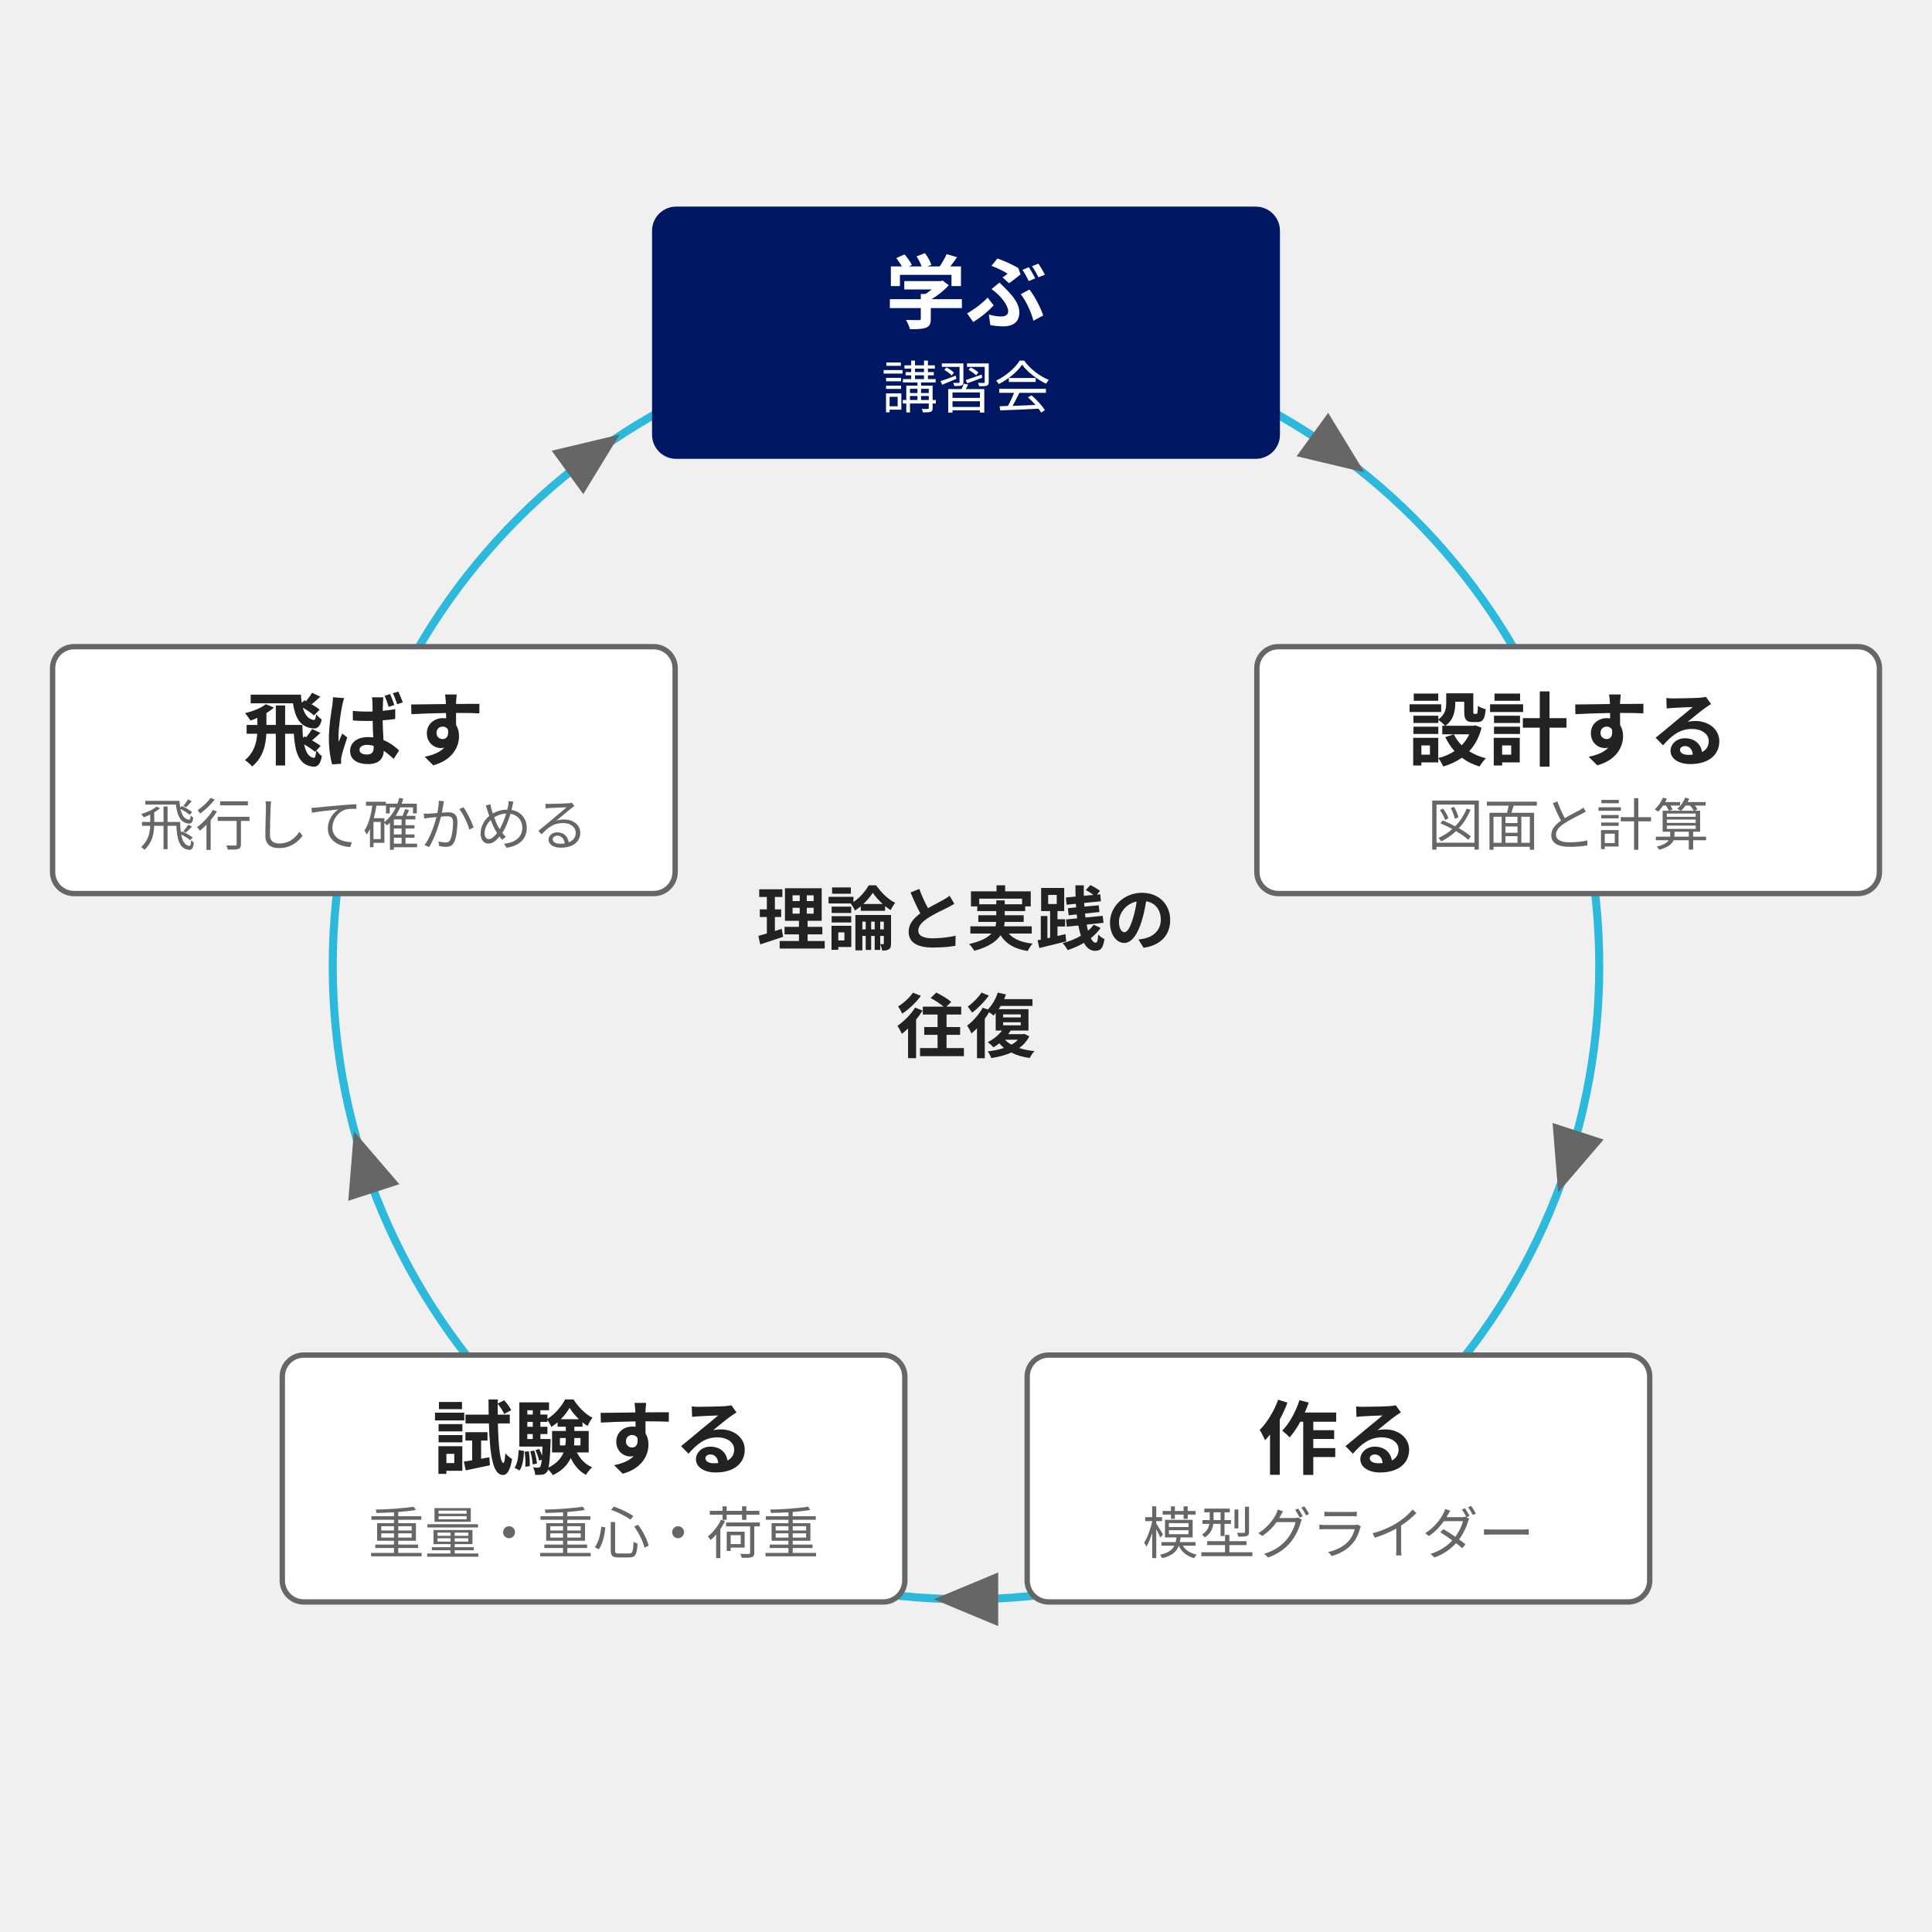
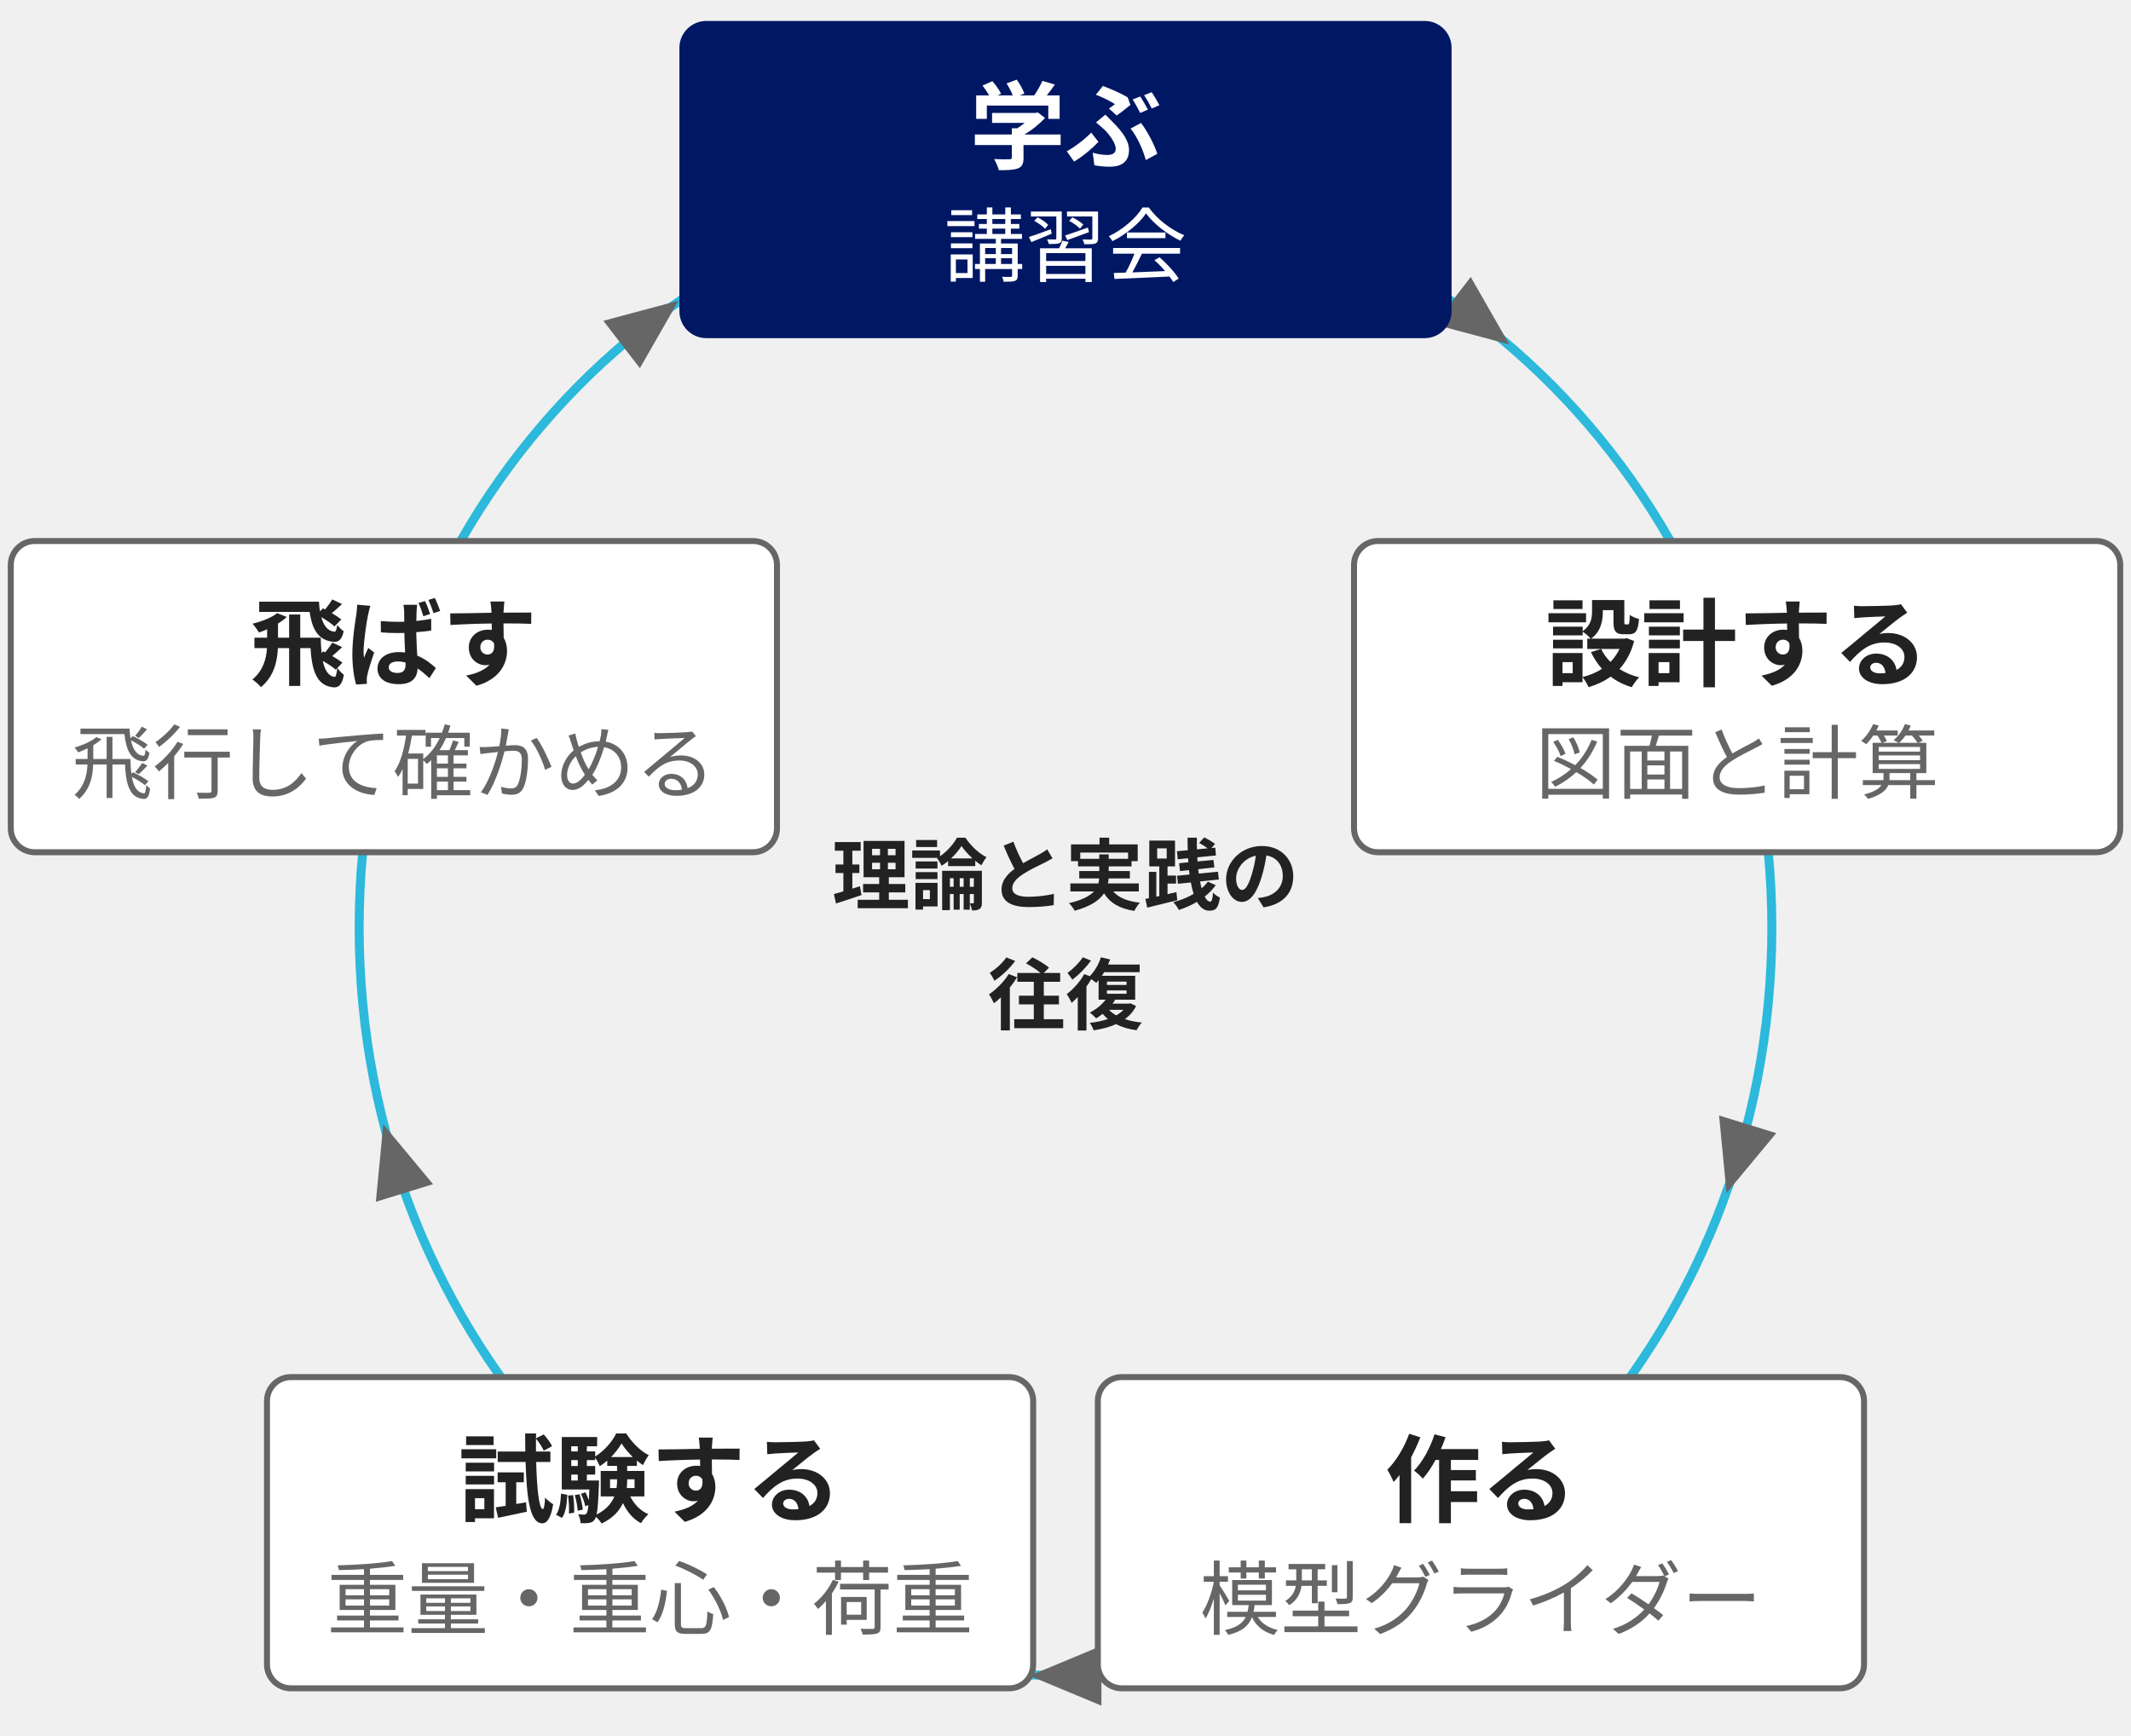
- <svg xmlns="http://www.w3.org/2000/svg" viewBox="0 0 360 360" role="img" font-family="Noto Sans JP, Hiragino Sans, Yu Gothic UI, sans-serif">
-   <circle cx="180" cy="180" r="118" fill="none" stroke="#2CB9DB" stroke-width="1.5" />
-   <path d="M-6,-5 L6,0 L-6,5 Z" fill="#666666" transform="translate(249.4,84.5) rotate(36.0)" />
-   <path d="M-6,-5 L6,0 L-6,5 Z" fill="#666666" transform="translate(292.2,216.5) rotate(108.0)" />
-   <path d="M-6,-5 L6,0 L-6,5 Z" fill="#666666" transform="translate(180.0,298.0) rotate(180.0)" />
-   <path d="M-6,-5 L6,0 L-6,5 Z" fill="#666666" transform="translate(67.8,216.5) rotate(252.0)" />
-   <path d="M-6,-5 L6,0 L-6,5 Z" fill="#666666" transform="translate(110.6,84.5) rotate(324.0)" />
-   <rect x="122.0" y="39.0" width="116" height="46" rx="4" fill="#001764" stroke="#001764" stroke-width="1" />
-   <text x="180.0" y="60.0" text-anchor="middle" font-size="15" font-weight="700" fill="#FFFFFF">学ぶ</text>
-   <text x="180.0" y="76.0" text-anchor="middle" font-size="10.5" fill="#FFFFFF">講習会</text>
-   <rect x="234.2" y="120.5" width="116" height="46" rx="4" fill="#FFFFFF" stroke="#666666" stroke-width="1" />
-   <text x="292.2" y="141.5" text-anchor="middle" font-size="15" font-weight="700" fill="#222222">設計する</text>
-   <text x="292.2" y="157.5" text-anchor="middle" font-size="10.5" fill="#666666">図面と計算</text>
-   <rect x="191.4" y="252.5" width="116" height="46" rx="4" fill="#FFFFFF" stroke="#666666" stroke-width="1" />
-   <text x="249.4" y="273.5" text-anchor="middle" font-size="15" font-weight="700" fill="#222222">作る</text>
-   <text x="249.4" y="289.5" text-anchor="middle" font-size="10.5" fill="#666666">模型グライダー</text>
-   <rect x="52.6" y="252.5" width="116" height="46" rx="4" fill="#FFFFFF" stroke="#666666" stroke-width="1" />
-   <text x="110.6" y="273.5" text-anchor="middle" font-size="15" font-weight="700" fill="#222222">試験する</text>
-   <text x="110.6" y="289.5" text-anchor="middle" font-size="10.5" fill="#666666">重量・重心・荷重</text>
-   <rect x="9.8" y="120.5" width="116" height="46" rx="4" fill="#FFFFFF" stroke="#666666" stroke-width="1" />
-   <text x="67.8" y="141.5" text-anchor="middle" font-size="15" font-weight="700" fill="#222222">飛ばす</text>
-   <text x="67.8" y="157.5" text-anchor="middle" font-size="10.5" fill="#666666">飛行して確かめる</text>
-   <text x="180" y="176" text-anchor="middle" font-size="13" fill="#222222" font-weight="700">理論と実践の</text>
-   <text x="180" y="196" text-anchor="middle" font-size="13" fill="#222222" font-weight="700">往復</text>
+ <svg xmlns="http://www.w3.org/2000/svg" viewBox="0 0 356 290" role="img" font-family="Noto Sans JP, Hiragino Sans, Yu Gothic UI, sans-serif">
+   <ellipse cx="178" cy="155" rx="118" ry="125" fill="none" stroke="#2CB9DB" stroke-width="1.5" />
+   <path d="M-6,-5 L6,0 L-6,5 Z" fill="#666666" transform="translate(247.4,53.9) rotate(37.6)" />
+   <path d="M-6,-5 L6,0 L-6,5 Z" fill="#666666" transform="translate(290.2,193.6) rotate(107.1)" />
+   <path d="M-6,-5 L6,0 L-6,5 Z" fill="#666666" transform="translate(178.0,280.0) rotate(180.0)" />
+   <path d="M-6,-5 L6,0 L-6,5 Z" fill="#666666" transform="translate(65.8,193.6) rotate(-107.1)" />
+   <path d="M-6,-5 L6,0 L-6,5 Z" fill="#666666" transform="translate(108.6,53.9) rotate(-37.6)" />
+   <rect x="114.0" y="4.0" width="128" height="52" rx="4" fill="#001764" stroke="#001764" stroke-width="1" />
+   <text x="178.0" y="27.0" text-anchor="middle" font-size="16" font-weight="700" fill="#FFFFFF">学ぶ</text>
+   <text x="178.0" y="46.0" text-anchor="middle" font-size="13.5" fill="#FFFFFF">講習会</text>
+   <rect x="226.2" y="90.4" width="128" height="52" rx="4" fill="#FFFFFF" stroke="#666666" stroke-width="1" />
+   <text x="290.2" y="113.4" text-anchor="middle" font-size="16" font-weight="700" fill="#222222">設計する</text>
+   <text x="290.2" y="132.4" text-anchor="middle" font-size="13.5" fill="#666666">図面と計算</text>
+   <rect x="183.4" y="230.1" width="128" height="52" rx="4" fill="#FFFFFF" stroke="#666666" stroke-width="1" />
+   <text x="247.4" y="253.1" text-anchor="middle" font-size="16" font-weight="700" fill="#222222">作る</text>
+   <text x="247.4" y="272.1" text-anchor="middle" font-size="13.5" fill="#666666">模型グライダー</text>
+   <rect x="44.6" y="230.1" width="128" height="52" rx="4" fill="#FFFFFF" stroke="#666666" stroke-width="1" />
+   <text x="108.6" y="253.1" text-anchor="middle" font-size="16" font-weight="700" fill="#222222">試験する</text>
+   <text x="108.6" y="272.1" text-anchor="middle" font-size="13.5" fill="#666666">重量・重心・荷重</text>
+   <rect x="1.8" y="90.4" width="128" height="52" rx="4" fill="#FFFFFF" stroke="#666666" stroke-width="1" />
+   <text x="65.8" y="113.4" text-anchor="middle" font-size="16" font-weight="700" fill="#222222">飛ばす</text>
+   <text x="65.8" y="132.4" text-anchor="middle" font-size="13.5" fill="#666666">飛行して確かめる</text>
+   <text x="178" y="151" text-anchor="middle" font-size="13" fill="#222222" font-weight="700">理論と実践の</text>
+   <text x="178" y="171" text-anchor="middle" font-size="13" fill="#222222" font-weight="700">往復</text>
</svg>
